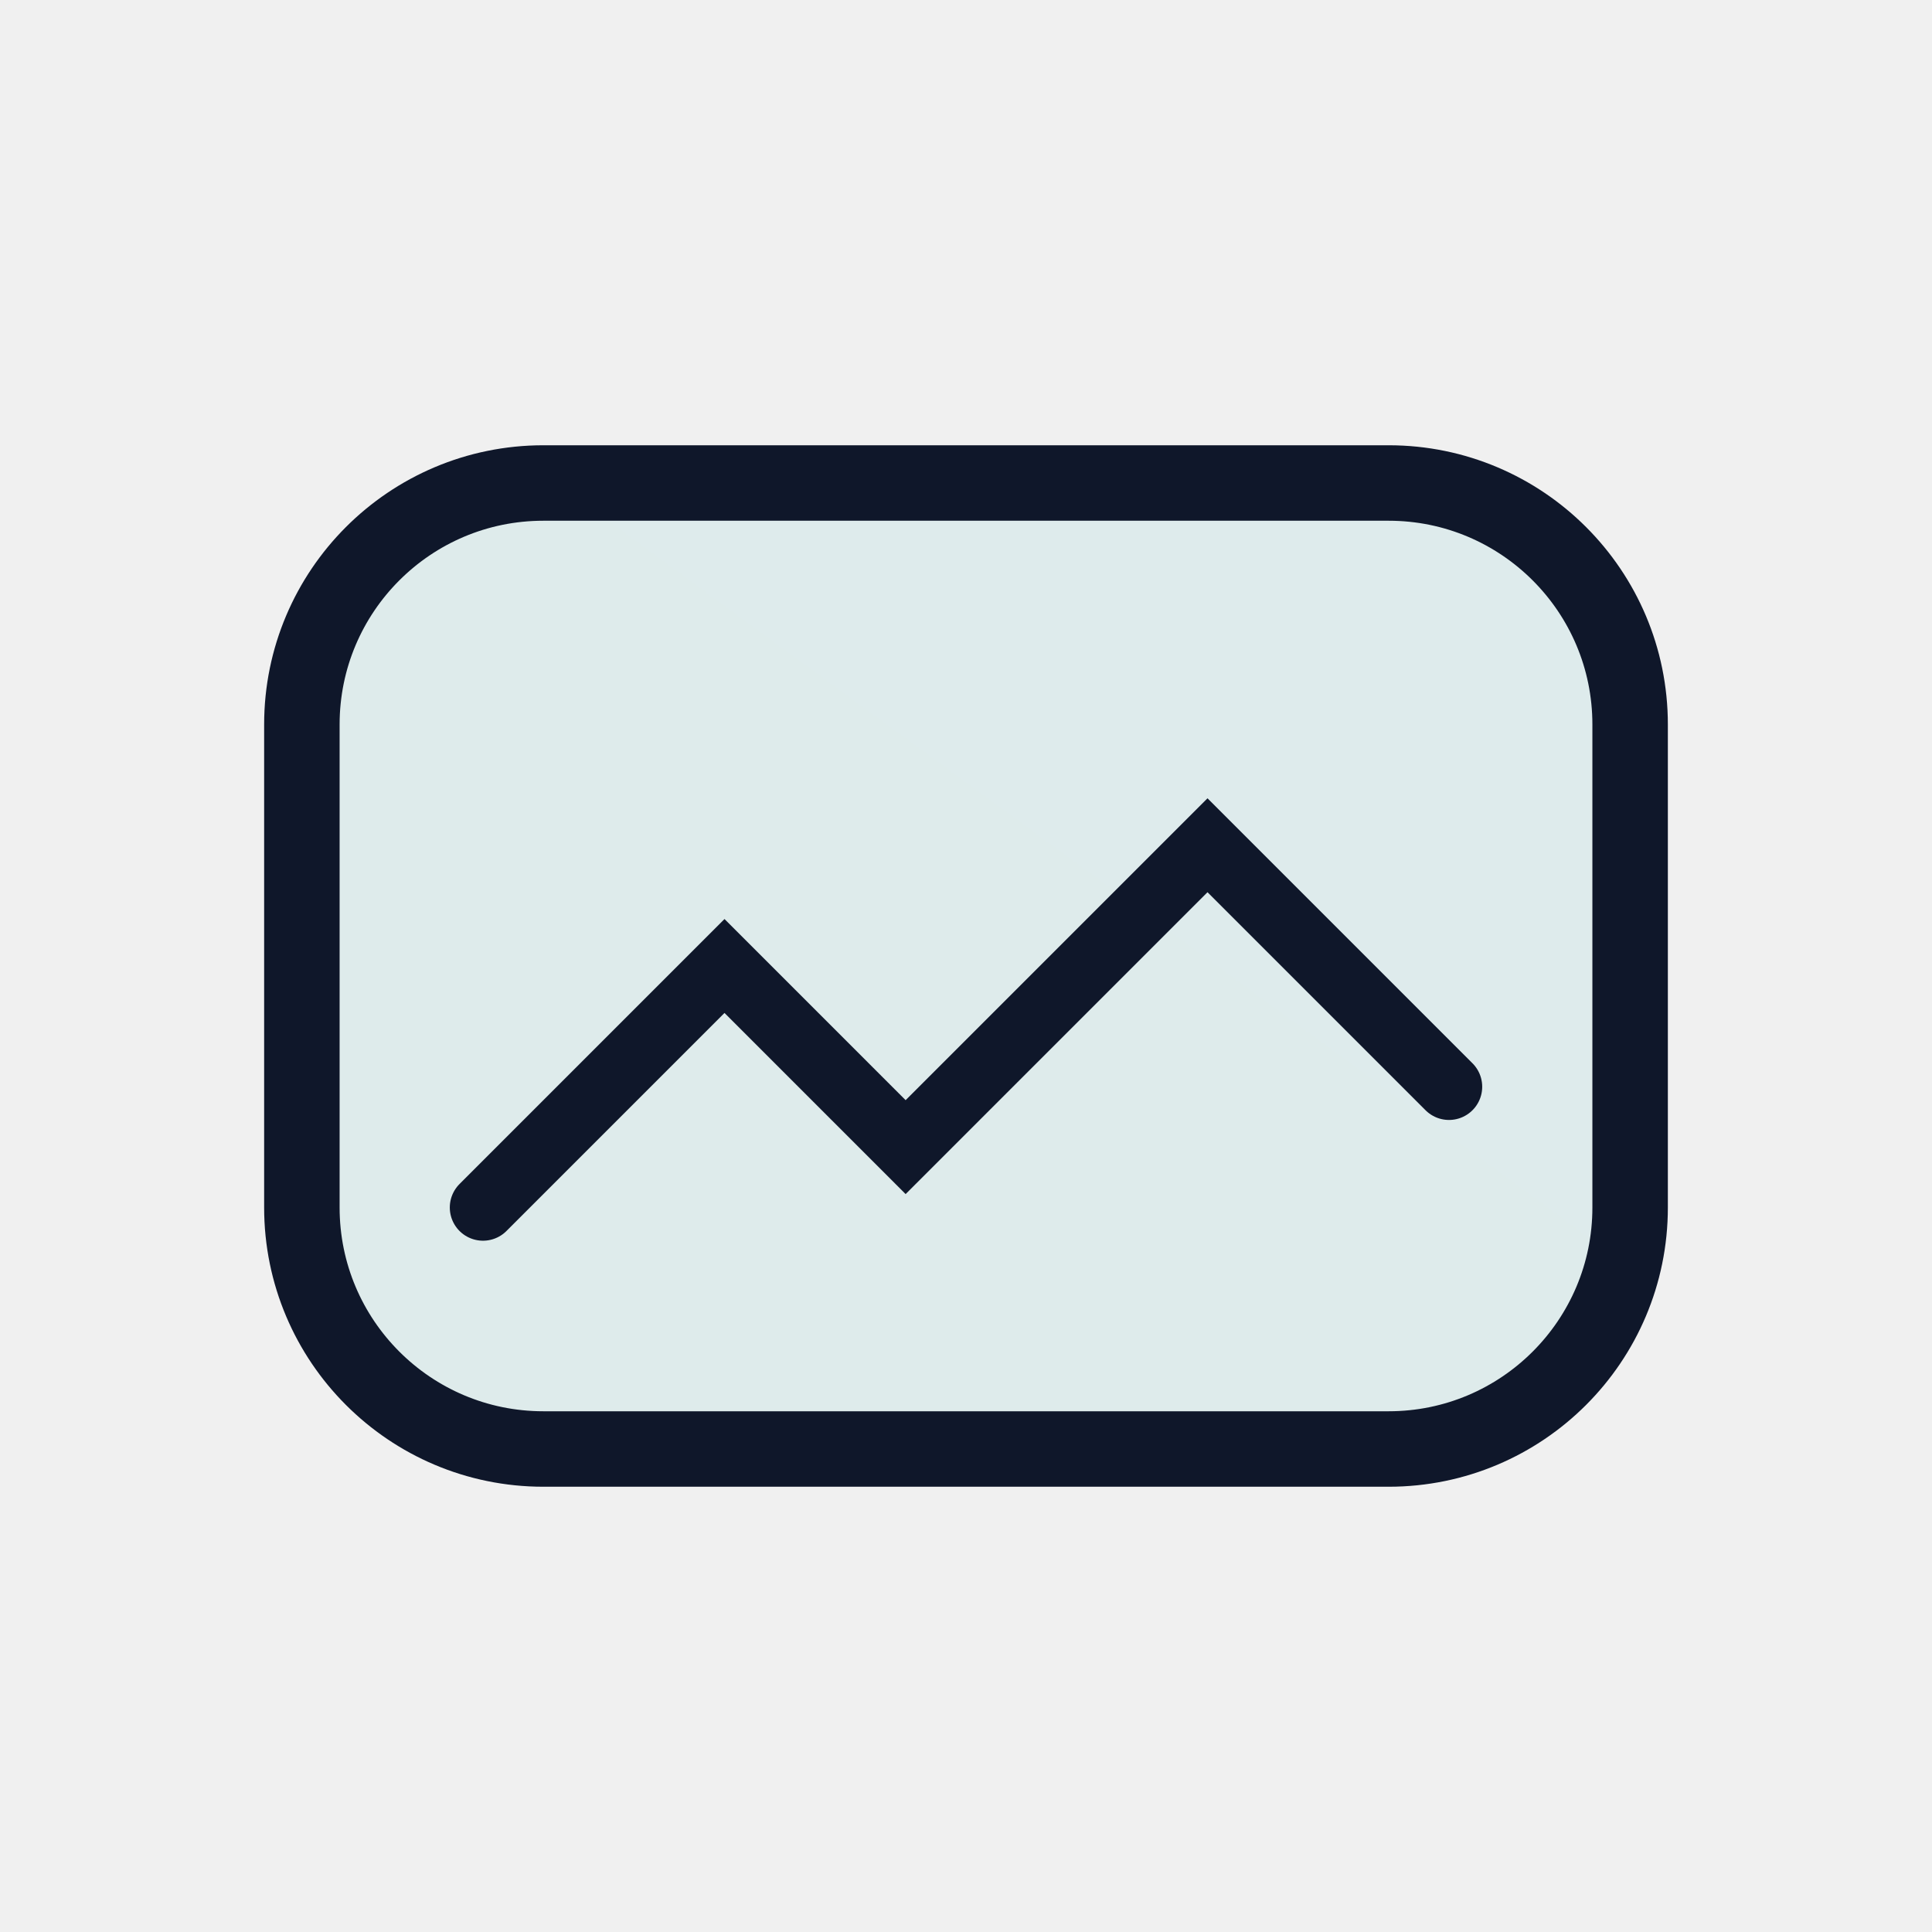
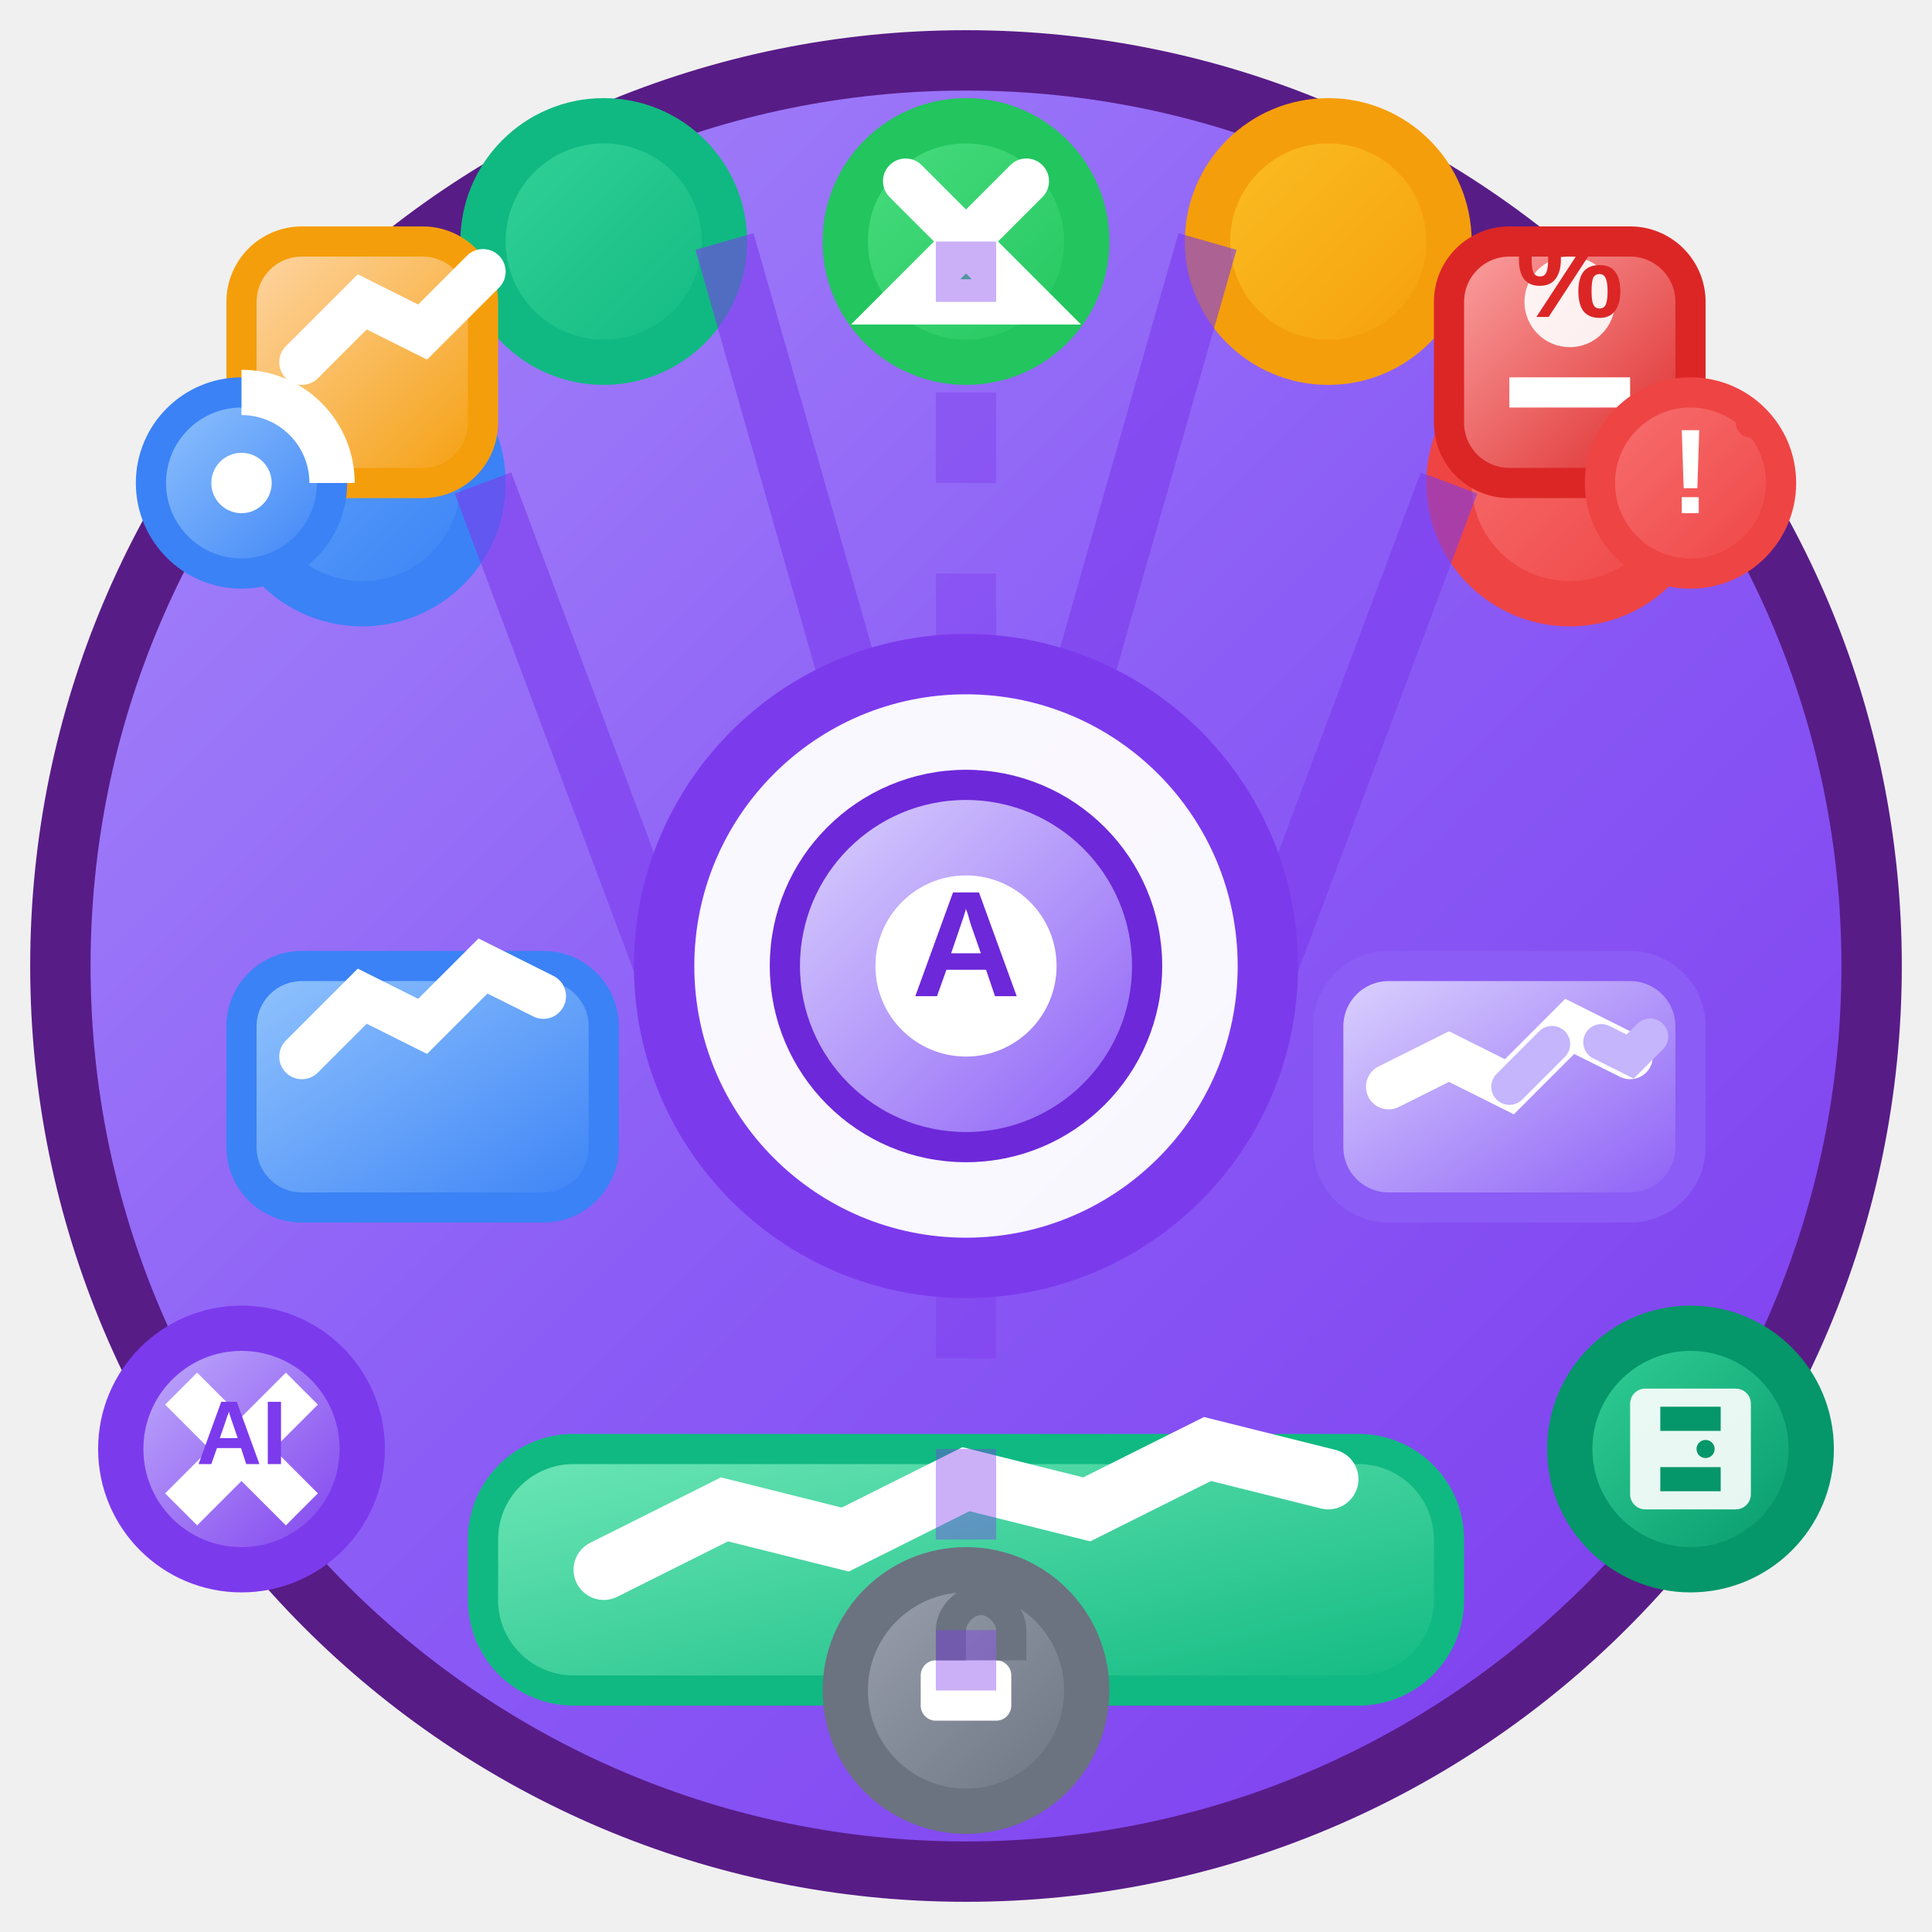
<svg xmlns="http://www.w3.org/2000/svg" width="64" height="64" viewBox="0 0 64 64" fill="none">
+   <circle cx="32" cy="32" r="30" fill="url(#suite-gradient)" stroke="#581c87" stroke-width="2" />
+   <circle cx="32" cy="32" r="10" fill="#ffffff" fill-opacity="0.95" stroke="#7c3aed" stroke-width="2" />
+   <circle cx="32" cy="32" r="6" fill="url(#hub-gradient)" stroke="#6d28d9" stroke-width="1" />
+   <circle cx="32" cy="32" r="3" fill="#ffffff" />
+   <text x="32" y="33" text-anchor="middle" fill="#6d28d9" font-family="Arial, sans-serif" font-size="5" font-weight="bold">A</text>
+   <circle cx="12" cy="16" r="4" fill="url(#data1-gradient)" stroke="#3b82f6" stroke-width="1.5" />
+   <circle cx="20" cy="8" r="4" fill="url(#data2-gradient)" stroke="#10b981" stroke-width="1.5" />
+   <circle cx="44" cy="8" r="4" fill="url(#data3-gradient)" stroke="#f59e0b" stroke-width="1.5" />
+   <circle cx="52" cy="16" r="4" fill="url(#data4-gradient)" stroke="#ef4444" stroke-width="1.5" />
+   <path d="M16 16 L22 32 M24 8 L28 22 M40 8 L36 22 M48 16 L42 32" stroke="#7c3aed" stroke-width="2" opacity="0.6" />
+   <rect x="8" y="32" width="12" height="8" rx="2" fill="url(#bi-gradient)" stroke="#3b82f6" stroke-width="1" />
+   <path d="M10 35 L12 33 L14 34 L16 32 L18 33" stroke="#ffffff" stroke-width="1.5" stroke-linecap="round" fill="none" />
+   <circle cx="10" cy="35" r="0.5" fill="#ffffff" />
+   <circle cx="12" cy="33" r="0.5" fill="#ffffff" />
+   <circle cx="14" cy="34" r="0.5" fill="#ffffff" />
+   <circle cx="16" cy="32" r="0.5" fill="#ffffff" />
+   <circle cx="18" cy="33" r="0.5" fill="#ffffff" />
+   <rect x="44" y="32" width="12" height="8" rx="2" fill="url(#predictive-gradient)" stroke="#8b5cf6" stroke-width="1" />
+   <path d="M46 36 L48 35 L50 36 L52 34 L54 35" stroke="#ffffff" stroke-width="1.5" stroke-linecap="round" fill="none" />
+   <path d="M50 36 L52 34 L54 35 L56 33" stroke="#c4b5fd" stroke-width="1.2" stroke-linecap="round" fill="none" stroke-dasharray="2,2" />
+   <rect x="16" y="48" width="32" height="8" rx="3" fill="url(#insights-gradient)" stroke="#10b981" stroke-width="1" />
+   <path d="M20 52 L24 50 L28 51 L32 49 L36 50 L40 48 L44 49" stroke="#ffffff" stroke-width="2" stroke-linecap="round" fill="none" />
+   <circle cx="20" cy="52" r="0.8" fill="#ffffff" />
+   <circle cx="24" cy="50" r="0.8" fill="#ffffff" />
+   <circle cx="28" cy="51" r="0.8" fill="#ffffff" />
+   <circle cx="32" cy="49" r="0.8" fill="#ffffff" />
+   <circle cx="36" cy="50" r="0.8" fill="#ffffff" />
+   <circle cx="40" cy="48" r="0.8" fill="#ffffff" />
+   <circle cx="44" cy="49" r="0.8" fill="#ffffff" />
+   <circle cx="8" cy="48" r="4" fill="url(#ai-gradient)" stroke="#7c3aed" stroke-width="1.5" />
+   <path d="M6 46 L10 50 M10 46 L6 50" stroke="#ffffff" stroke-width="1.5" />
+   <circle cx="8" cy="48" r="1" fill="#ffffff" />
+   <text x="8" y="48.5" text-anchor="middle" fill="#7c3aed" font-family="Arial, sans-serif" font-size="3" font-weight="bold">AI</text>
+   <circle cx="56" cy="48" r="4" fill="url(#reporting-gradient)" stroke="#059669" stroke-width="1.5" />
+   <rect x="54" y="46" width="4" height="4" rx="0.5" fill="#ffffff" opacity="0.9" />
+   <path d="M55 47 L57 47 M55 49 L57 49" stroke="#059669" stroke-width="0.8" />
+   <circle cx="56.5" cy="48" r="0.3" fill="#059669" />
+   <rect x="8" y="8" width="8" height="8" rx="2" fill="url(#viz-gradient)" stroke="#f59e0b" stroke-width="1" />
+   <path d="M10 12 L12 10 L14 11 L16 9" stroke="#ffffff" stroke-width="1.5" stroke-linecap="round" fill="none" />
+   <circle cx="10" cy="12" r="0.5" fill="#ffffff" />
+   <circle cx="12" cy="10" r="0.5" fill="#ffffff" />
+   <circle cx="14" cy="11" r="0.5" fill="#ffffff" />
+   <circle cx="16" cy="9" r="0.5" fill="#ffffff" />
+   <rect x="48" y="8" width="8" height="8" rx="2" fill="url(#kpi-gradient)" stroke="#dc2626" stroke-width="1" />
+   <circle cx="52" cy="10" r="1.5" fill="#ffffff" opacity="0.9" />
+   <text x="52" y="10.5" text-anchor="middle" fill="#dc2626" font-family="Arial, sans-serif" font-size="4" font-weight="bold">%</text>
+   <path d="M50 13 L54 13" stroke="#ffffff" stroke-width="1" />
+   <circle cx="32" cy="8" r="4" fill="url(#integration-gradient)" stroke="#22c55e" stroke-width="1.5" />
+   <path d="M30 6 L34 10 L30 10 L34 6" stroke="#ffffff" stroke-width="1.5" stroke-linecap="round" fill="none" />
+   <circle cx="32" cy="8" r="1" fill="#ffffff" />
+   <circle cx="8" cy="16" r="3" fill="url(#perf-gradient)" stroke="#3b82f6" stroke-width="1" />
+   <path d="M8 13 A3 3 0 0 1 11 16" stroke="#ffffff" stroke-width="1.5" fill="none" />
+   <circle cx="8" cy="16" r="1" fill="#ffffff" />
+   <circle cx="56" cy="16" r="3" fill="url(#alert-gradient)" stroke="#ef4444" stroke-width="1" />
+   <text x="56" y="17" text-anchor="middle" fill="#ffffff" font-family="Arial, sans-serif" font-size="4" font-weight="bold">!</text>
+   <circle cx="58" cy="14" r="0.5" fill="#ef4444" />
+   <circle cx="32" cy="56" r="4" fill="url(#security-gradient)" stroke="#6b7280" stroke-width="1.5" />
+   <rect x="30.5" y="55" width="3" height="2" rx="0.5" fill="#ffffff" />
+   <path d="M31.5 55 L31.5 54 C31.5 53.5 32 53 32.5 53 C33 53 33.5 53.5 33.5 54 L33.5 55" stroke="#6b7280" stroke-width="1" fill="none" />
+   <path d="M32 22 L32 8 M32 42 L32 56" stroke="#7c3aed" stroke-width="2" opacity="0.4" stroke-dasharray="3,3" />
  <defs>
-     <linearGradient id="g" x1="12" y1="52" x2="52" y2="12">
-       <stop stop-color="#10B981" />
-       <stop offset="1" stop-color="#0EA5E9" />
+     <linearGradient id="suite-gradient" x1="0%" y1="0%" x2="100%" y2="100%">
+       <stop offset="0%" style="stop-color:#a78bfa;stop-opacity:1" />
+       <stop offset="50%" style="stop-color:#8b5cf6;stop-opacity:1" />
+       <stop offset="100%" style="stop-color:#7c3aed;stop-opacity:1" />
+     </linearGradient>
+     <linearGradient id="hub-gradient" x1="0%" y1="0%" x2="100%" y2="100%">
+       <stop offset="0%" style="stop-color:#ddd6fe;stop-opacity:1" />
+       <stop offset="100%" style="stop-color:#8b5cf6;stop-opacity:1" />
+     </linearGradient>
+     <linearGradient id="data1-gradient" x1="0%" y1="0%" x2="100%" y2="100%">
+       <stop offset="0%" style="stop-color:#60a5fa;stop-opacity:1" />
+       <stop offset="100%" style="stop-color:#3b82f6;stop-opacity:1" />
+     </linearGradient>
+     <linearGradient id="data2-gradient" x1="0%" y1="0%" x2="100%" y2="100%">
+       <stop offset="0%" style="stop-color:#34d399;stop-opacity:1" />
+       <stop offset="100%" style="stop-color:#10b981;stop-opacity:1" />
+     </linearGradient>
+     <linearGradient id="data3-gradient" x1="0%" y1="0%" x2="100%" y2="100%">
+       <stop offset="0%" style="stop-color:#fbbf24;stop-opacity:1" />
+       <stop offset="100%" style="stop-color:#f59e0b;stop-opacity:1" />
+     </linearGradient>
+     <linearGradient id="data4-gradient" x1="0%" y1="0%" x2="100%" y2="100%">
+       <stop offset="0%" style="stop-color:#f87171;stop-opacity:1" />
+       <stop offset="100%" style="stop-color:#ef4444;stop-opacity:1" />
+     </linearGradient>
+     <linearGradient id="bi-gradient" x1="0%" y1="0%" x2="100%" y2="100%">
+       <stop offset="0%" style="stop-color:#93c5fd;stop-opacity:1" />
+       <stop offset="100%" style="stop-color:#3b82f6;stop-opacity:1" />
+     </linearGradient>
+     <linearGradient id="predictive-gradient" x1="0%" y1="0%" x2="100%" y2="100%">
+       <stop offset="0%" style="stop-color:#ddd6fe;stop-opacity:1" />
+       <stop offset="100%" style="stop-color:#8b5cf6;stop-opacity:1" />
+     </linearGradient>
+     <linearGradient id="insights-gradient" x1="0%" y1="0%" x2="100%" y2="100%">
+       <stop offset="0%" style="stop-color:#6ee7b7;stop-opacity:1" />
+       <stop offset="100%" style="stop-color:#10b981;stop-opacity:1" />
+     </linearGradient>
+     <linearGradient id="ai-gradient" x1="0%" y1="0%" x2="100%" y2="100%">
+       <stop offset="0%" style="stop-color:#c4b5fd;stop-opacity:1" />
+       <stop offset="100%" style="stop-color:#7c3aed;stop-opacity:1" />
+     </linearGradient>
+     <linearGradient id="reporting-gradient" x1="0%" y1="0%" x2="100%" y2="100%">
+       <stop offset="0%" style="stop-color:#34d399;stop-opacity:1" />
+       <stop offset="100%" style="stop-color:#059669;stop-opacity:1" />
+     </linearGradient>
+     <linearGradient id="viz-gradient" x1="0%" y1="0%" x2="100%" y2="100%">
+       <stop offset="0%" style="stop-color:#fed7aa;stop-opacity:1" />
+       <stop offset="100%" style="stop-color:#f59e0b;stop-opacity:1" />
+     </linearGradient>
+     <linearGradient id="kpi-gradient" x1="0%" y1="0%" x2="100%" y2="100%">
+       <stop offset="0%" style="stop-color:#fca5a5;stop-opacity:1" />
+       <stop offset="100%" style="stop-color:#dc2626;stop-opacity:1" />
+     </linearGradient>
+     <linearGradient id="integration-gradient" x1="0%" y1="0%" x2="100%" y2="100%">
+       <stop offset="0%" style="stop-color:#4ade80;stop-opacity:1" />
+       <stop offset="100%" style="stop-color:#22c55e;stop-opacity:1" />
+     </linearGradient>
+     <linearGradient id="perf-gradient" x1="0%" y1="0%" x2="100%" y2="100%">
+       <stop offset="0%" style="stop-color:#93c5fd;stop-opacity:1" />
+       <stop offset="100%" style="stop-color:#3b82f6;stop-opacity:1" />
+     </linearGradient>
+     <linearGradient id="alert-gradient" x1="0%" y1="0%" x2="100%" y2="100%">
+       <stop offset="0%" style="stop-color:#f87171;stop-opacity:1" />
+       <stop offset="100%" style="stop-color:#ef4444;stop-opacity:1" />
+     </linearGradient>
+     <linearGradient id="security-gradient" x1="0%" y1="0%" x2="100%" y2="100%">
+       <stop offset="0%" style="stop-color:#9ca3af;stop-opacity:1" />
+       <stop offset="100%" style="stop-color:#6b7280;stop-opacity:1" />
    </linearGradient>
  </defs>
-   <rect x="10" y="16" width="44" height="32" rx="8" stroke="#0F172A" stroke-width="2.5" fill="url(#g)" fill-opacity="0.08" />
-   <path d="M16 40l8-8 6 6 10-10 8 8" stroke="#0F172A" stroke-width="2.2" stroke-linecap="round" fill="none" />
</svg>
